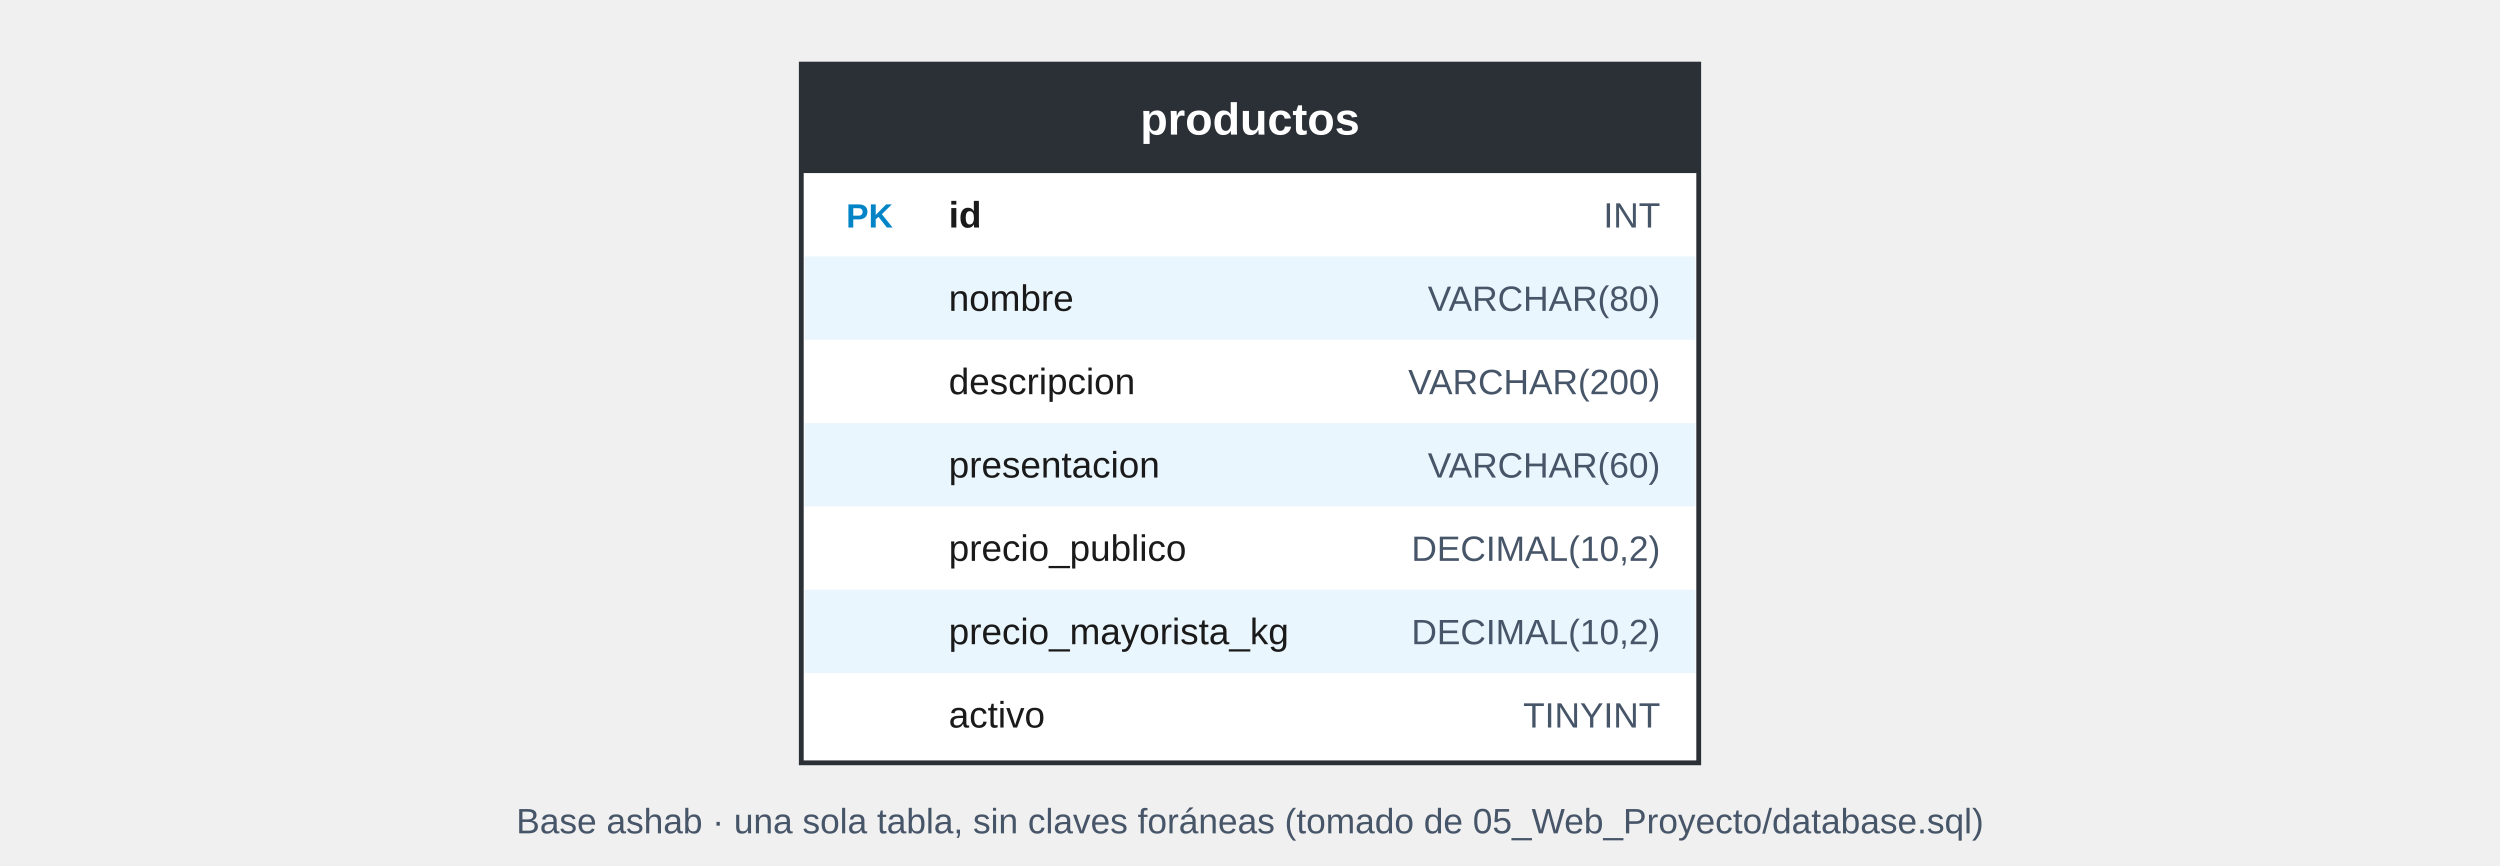
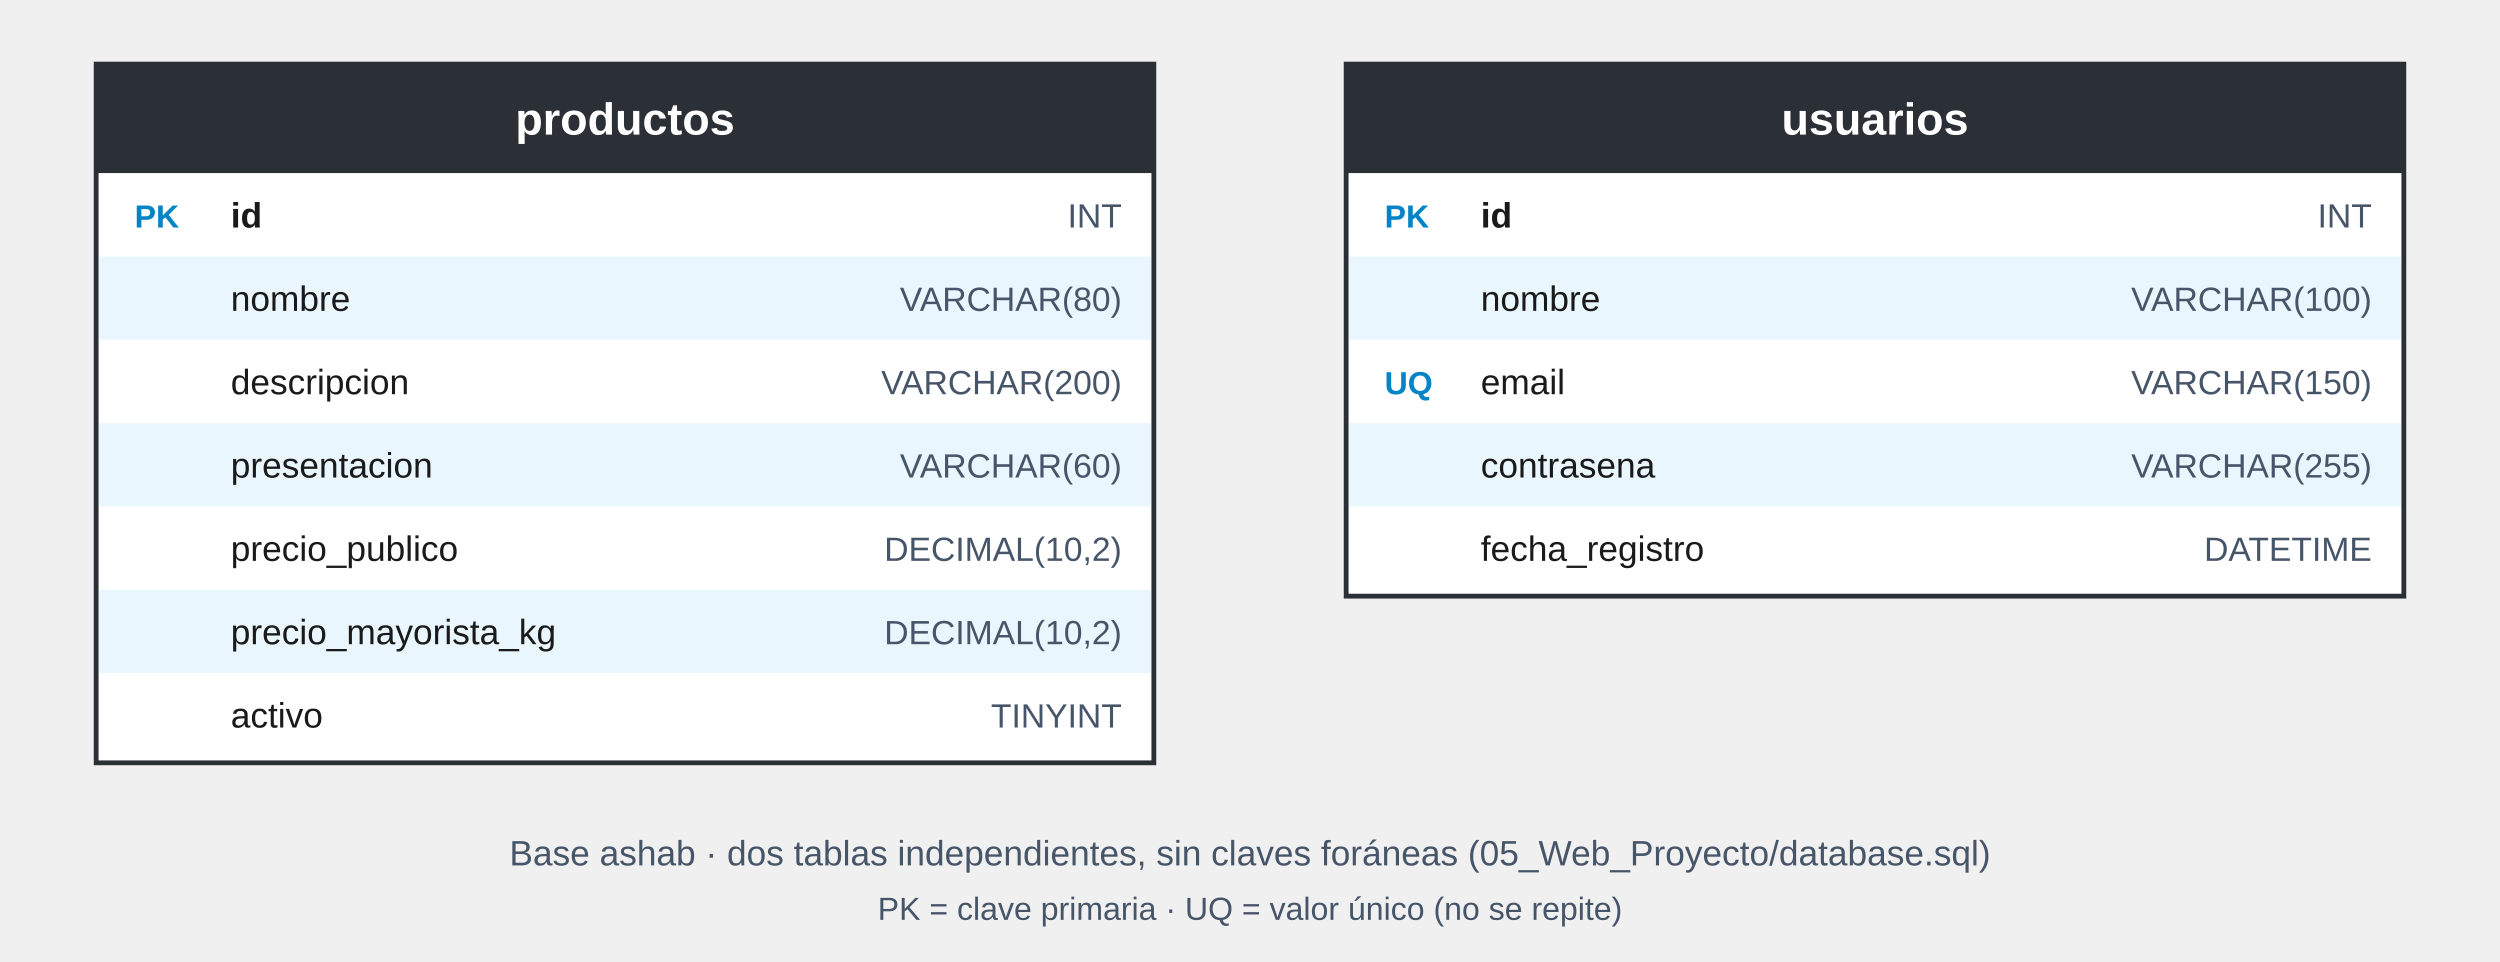
- <svg xmlns="http://www.w3.org/2000/svg" viewBox="0 0 780 270" width="780" font-family="Montserrat, Liberation Sans, Arial, sans-serif">
+ <svg xmlns="http://www.w3.org/2000/svg" viewBox="0 0 780 300" width="780" font-family="Montserrat, Liberation Sans, Arial, sans-serif">
  <defs>
    <marker id="fl" viewBox="0 0 10 10" refX="9" refY="5" markerWidth="7" markerHeight="7" orient="auto-start-reverse">
      <path d="M0,0 L10,5 L0,10 z" fill="#2B2F36" />
    </marker>
    <marker id="fr" viewBox="0 0 10 10" refX="9" refY="5" markerWidth="7" markerHeight="7" orient="auto-start-reverse">
      <path d="M0,0 L10,5 L0,10 z" fill="#0284C7" />
    </marker>
  </defs>
-   <rect x="250" y="20" width="280" height="218" fill="#fff" stroke="#2B2F36" stroke-width="1.5" />
-   <rect x="250" y="20" width="280" height="34" fill="#2B2F36" />
-   <text x="390.0" y="42" text-anchor="middle" font-size="14" fill="#fff" font-weight="bold">productos</text>
-   <text x="264" y="71" text-anchor="start" font-size="10.5" fill="#0284C7" font-weight="bold">PK</text>
-   <text x="296" y="71" text-anchor="start" font-size="11.5" fill="#1a1a1a" font-weight="bold">id</text>
-   <text x="518" y="71" text-anchor="end" font-size="11" fill="#475569">INT</text>
-   <rect x="251" y="80" width="278" height="26" fill="#EAF6FD" />
-   <text x="264" y="97" text-anchor="start" font-size="10.5" fill="#0284C7" font-weight="bold" />
-   <text x="296" y="97" text-anchor="start" font-size="11.5" fill="#1a1a1a">nombre</text>
-   <text x="518" y="97" text-anchor="end" font-size="11" fill="#475569">VARCHAR(80)</text>
-   <text x="264" y="123" text-anchor="start" font-size="10.5" fill="#0284C7" font-weight="bold" />
-   <text x="296" y="123" text-anchor="start" font-size="11.5" fill="#1a1a1a">descripcion</text>
-   <text x="518" y="123" text-anchor="end" font-size="11" fill="#475569">VARCHAR(200)</text>
-   <rect x="251" y="132" width="278" height="26" fill="#EAF6FD" />
-   <text x="264" y="149" text-anchor="start" font-size="10.5" fill="#0284C7" font-weight="bold" />
-   <text x="296" y="149" text-anchor="start" font-size="11.5" fill="#1a1a1a">presentacion</text>
-   <text x="518" y="149" text-anchor="end" font-size="11" fill="#475569">VARCHAR(60)</text>
-   <text x="264" y="175" text-anchor="start" font-size="10.5" fill="#0284C7" font-weight="bold" />
-   <text x="296" y="175" text-anchor="start" font-size="11.5" fill="#1a1a1a">precio_publico</text>
-   <text x="518" y="175" text-anchor="end" font-size="11" fill="#475569">DECIMAL(10,2)</text>
-   <rect x="251" y="184" width="278" height="26" fill="#EAF6FD" />
-   <text x="264" y="201" text-anchor="start" font-size="10.5" fill="#0284C7" font-weight="bold" />
-   <text x="296" y="201" text-anchor="start" font-size="11.5" fill="#1a1a1a">precio_mayorista_kg</text>
-   <text x="518" y="201" text-anchor="end" font-size="11" fill="#475569">DECIMAL(10,2)</text>
-   <text x="264" y="227" text-anchor="start" font-size="10.5" fill="#0284C7" font-weight="bold" />
-   <text x="296" y="227" text-anchor="start" font-size="11.5" fill="#1a1a1a">activo</text>
-   <text x="518" y="227" text-anchor="end" font-size="11" fill="#475569">TINYINT</text>
-   <text x="390" y="260" text-anchor="middle" font-size="11" fill="#475569">Base ashab · una sola tabla, sin claves foráneas (tomado de 05_Web_Proyecto/database.sql)</text>
+   <rect x="30" y="20" width="330" height="218" fill="#fff" stroke="#2B2F36" stroke-width="1.5" />
+   <rect x="30" y="20" width="330" height="34" fill="#2B2F36" />
+   <text x="195.0" y="42" text-anchor="middle" font-size="14" fill="#fff" font-weight="bold">productos</text>
+   <text x="42" y="71" text-anchor="start" font-size="10" fill="#0284C7" font-weight="bold">PK</text>
+   <text x="72" y="71" text-anchor="start" font-size="11" fill="#1a1a1a" font-weight="bold">id</text>
+   <text x="350" y="71" text-anchor="end" font-size="10.5" fill="#475569">INT</text>
+   <rect x="31" y="80" width="328" height="26" fill="#EAF6FD" />
+   <text x="42" y="97" text-anchor="start" font-size="10" fill="#0284C7" font-weight="bold" />
+   <text x="72" y="97" text-anchor="start" font-size="11" fill="#1a1a1a">nombre</text>
+   <text x="350" y="97" text-anchor="end" font-size="10.5" fill="#475569">VARCHAR(80)</text>
+   <text x="42" y="123" text-anchor="start" font-size="10" fill="#0284C7" font-weight="bold" />
+   <text x="72" y="123" text-anchor="start" font-size="11" fill="#1a1a1a">descripcion</text>
+   <text x="350" y="123" text-anchor="end" font-size="10.5" fill="#475569">VARCHAR(200)</text>
+   <rect x="31" y="132" width="328" height="26" fill="#EAF6FD" />
+   <text x="42" y="149" text-anchor="start" font-size="10" fill="#0284C7" font-weight="bold" />
+   <text x="72" y="149" text-anchor="start" font-size="11" fill="#1a1a1a">presentacion</text>
+   <text x="350" y="149" text-anchor="end" font-size="10.5" fill="#475569">VARCHAR(60)</text>
+   <text x="42" y="175" text-anchor="start" font-size="10" fill="#0284C7" font-weight="bold" />
+   <text x="72" y="175" text-anchor="start" font-size="11" fill="#1a1a1a">precio_publico</text>
+   <text x="350" y="175" text-anchor="end" font-size="10.5" fill="#475569">DECIMAL(10,2)</text>
+   <rect x="31" y="184" width="328" height="26" fill="#EAF6FD" />
+   <text x="42" y="201" text-anchor="start" font-size="10" fill="#0284C7" font-weight="bold" />
+   <text x="72" y="201" text-anchor="start" font-size="11" fill="#1a1a1a">precio_mayorista_kg</text>
+   <text x="350" y="201" text-anchor="end" font-size="10.5" fill="#475569">DECIMAL(10,2)</text>
+   <text x="42" y="227" text-anchor="start" font-size="10" fill="#0284C7" font-weight="bold" />
+   <text x="72" y="227" text-anchor="start" font-size="11" fill="#1a1a1a">activo</text>
+   <text x="350" y="227" text-anchor="end" font-size="10.5" fill="#475569">TINYINT</text>
+   <rect x="420" y="20" width="330" height="166" fill="#fff" stroke="#2B2F36" stroke-width="1.5" />
+   <rect x="420" y="20" width="330" height="34" fill="#2B2F36" />
+   <text x="585.0" y="42" text-anchor="middle" font-size="14" fill="#fff" font-weight="bold">usuarios</text>
+   <text x="432" y="71" text-anchor="start" font-size="10" fill="#0284C7" font-weight="bold">PK</text>
+   <text x="462" y="71" text-anchor="start" font-size="11" fill="#1a1a1a" font-weight="bold">id</text>
+   <text x="740" y="71" text-anchor="end" font-size="10.5" fill="#475569">INT</text>
+   <rect x="421" y="80" width="328" height="26" fill="#EAF6FD" />
+   <text x="432" y="97" text-anchor="start" font-size="10" fill="#0284C7" font-weight="bold" />
+   <text x="462" y="97" text-anchor="start" font-size="11" fill="#1a1a1a">nombre</text>
+   <text x="740" y="97" text-anchor="end" font-size="10.5" fill="#475569">VARCHAR(100)</text>
+   <text x="432" y="123" text-anchor="start" font-size="10" fill="#0284C7" font-weight="bold">UQ</text>
+   <text x="462" y="123" text-anchor="start" font-size="11" fill="#1a1a1a">email</text>
+   <text x="740" y="123" text-anchor="end" font-size="10.5" fill="#475569">VARCHAR(150)</text>
+   <rect x="421" y="132" width="328" height="26" fill="#EAF6FD" />
+   <text x="432" y="149" text-anchor="start" font-size="10" fill="#0284C7" font-weight="bold" />
+   <text x="462" y="149" text-anchor="start" font-size="11" fill="#1a1a1a">contrasena</text>
+   <text x="740" y="149" text-anchor="end" font-size="10.5" fill="#475569">VARCHAR(255)</text>
+   <text x="432" y="175" text-anchor="start" font-size="10" fill="#0284C7" font-weight="bold" />
+   <text x="462" y="175" text-anchor="start" font-size="11" fill="#1a1a1a">fecha_registro</text>
+   <text x="740" y="175" text-anchor="end" font-size="10.5" fill="#475569">DATETIME</text>
+   <text x="390" y="270" text-anchor="middle" font-size="11" fill="#475569">Base ashab · dos tablas independientes, sin claves foráneas (05_Web_Proyecto/database.sql)</text>
+   <text x="390" y="287" text-anchor="middle" font-size="10" fill="#475569">PK = clave primaria · UQ = valor único (no se repite)</text>
</svg>
